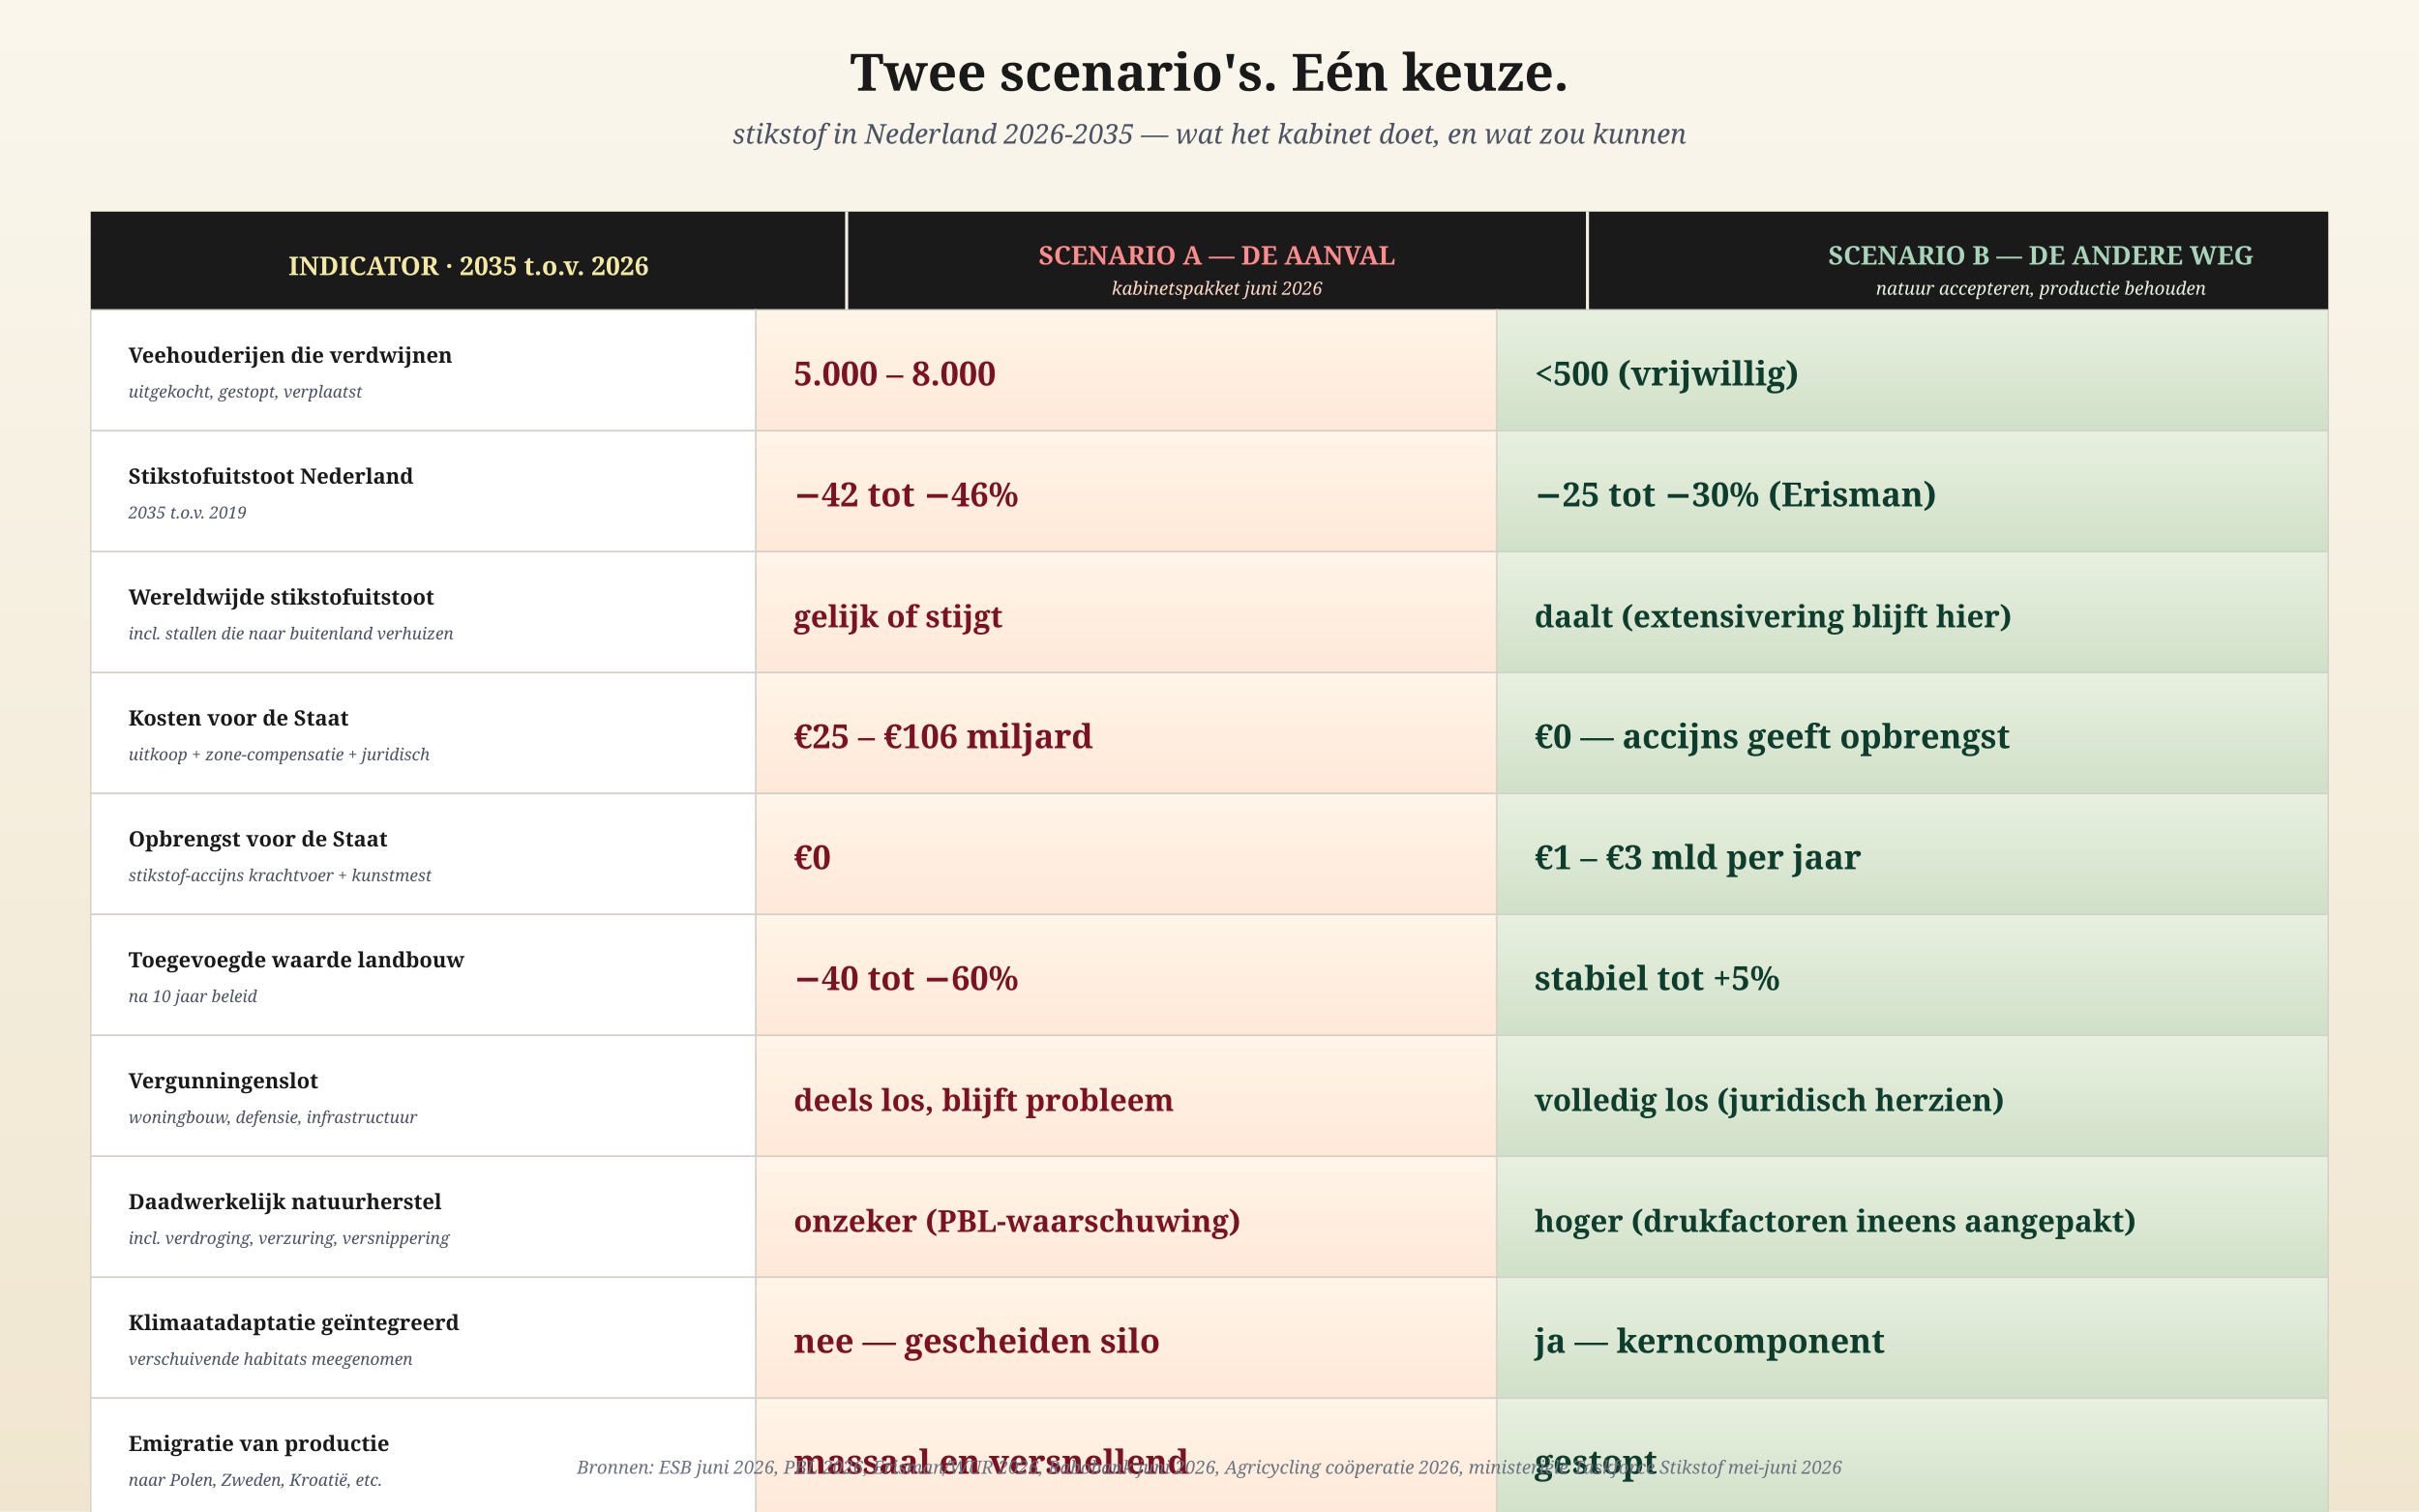
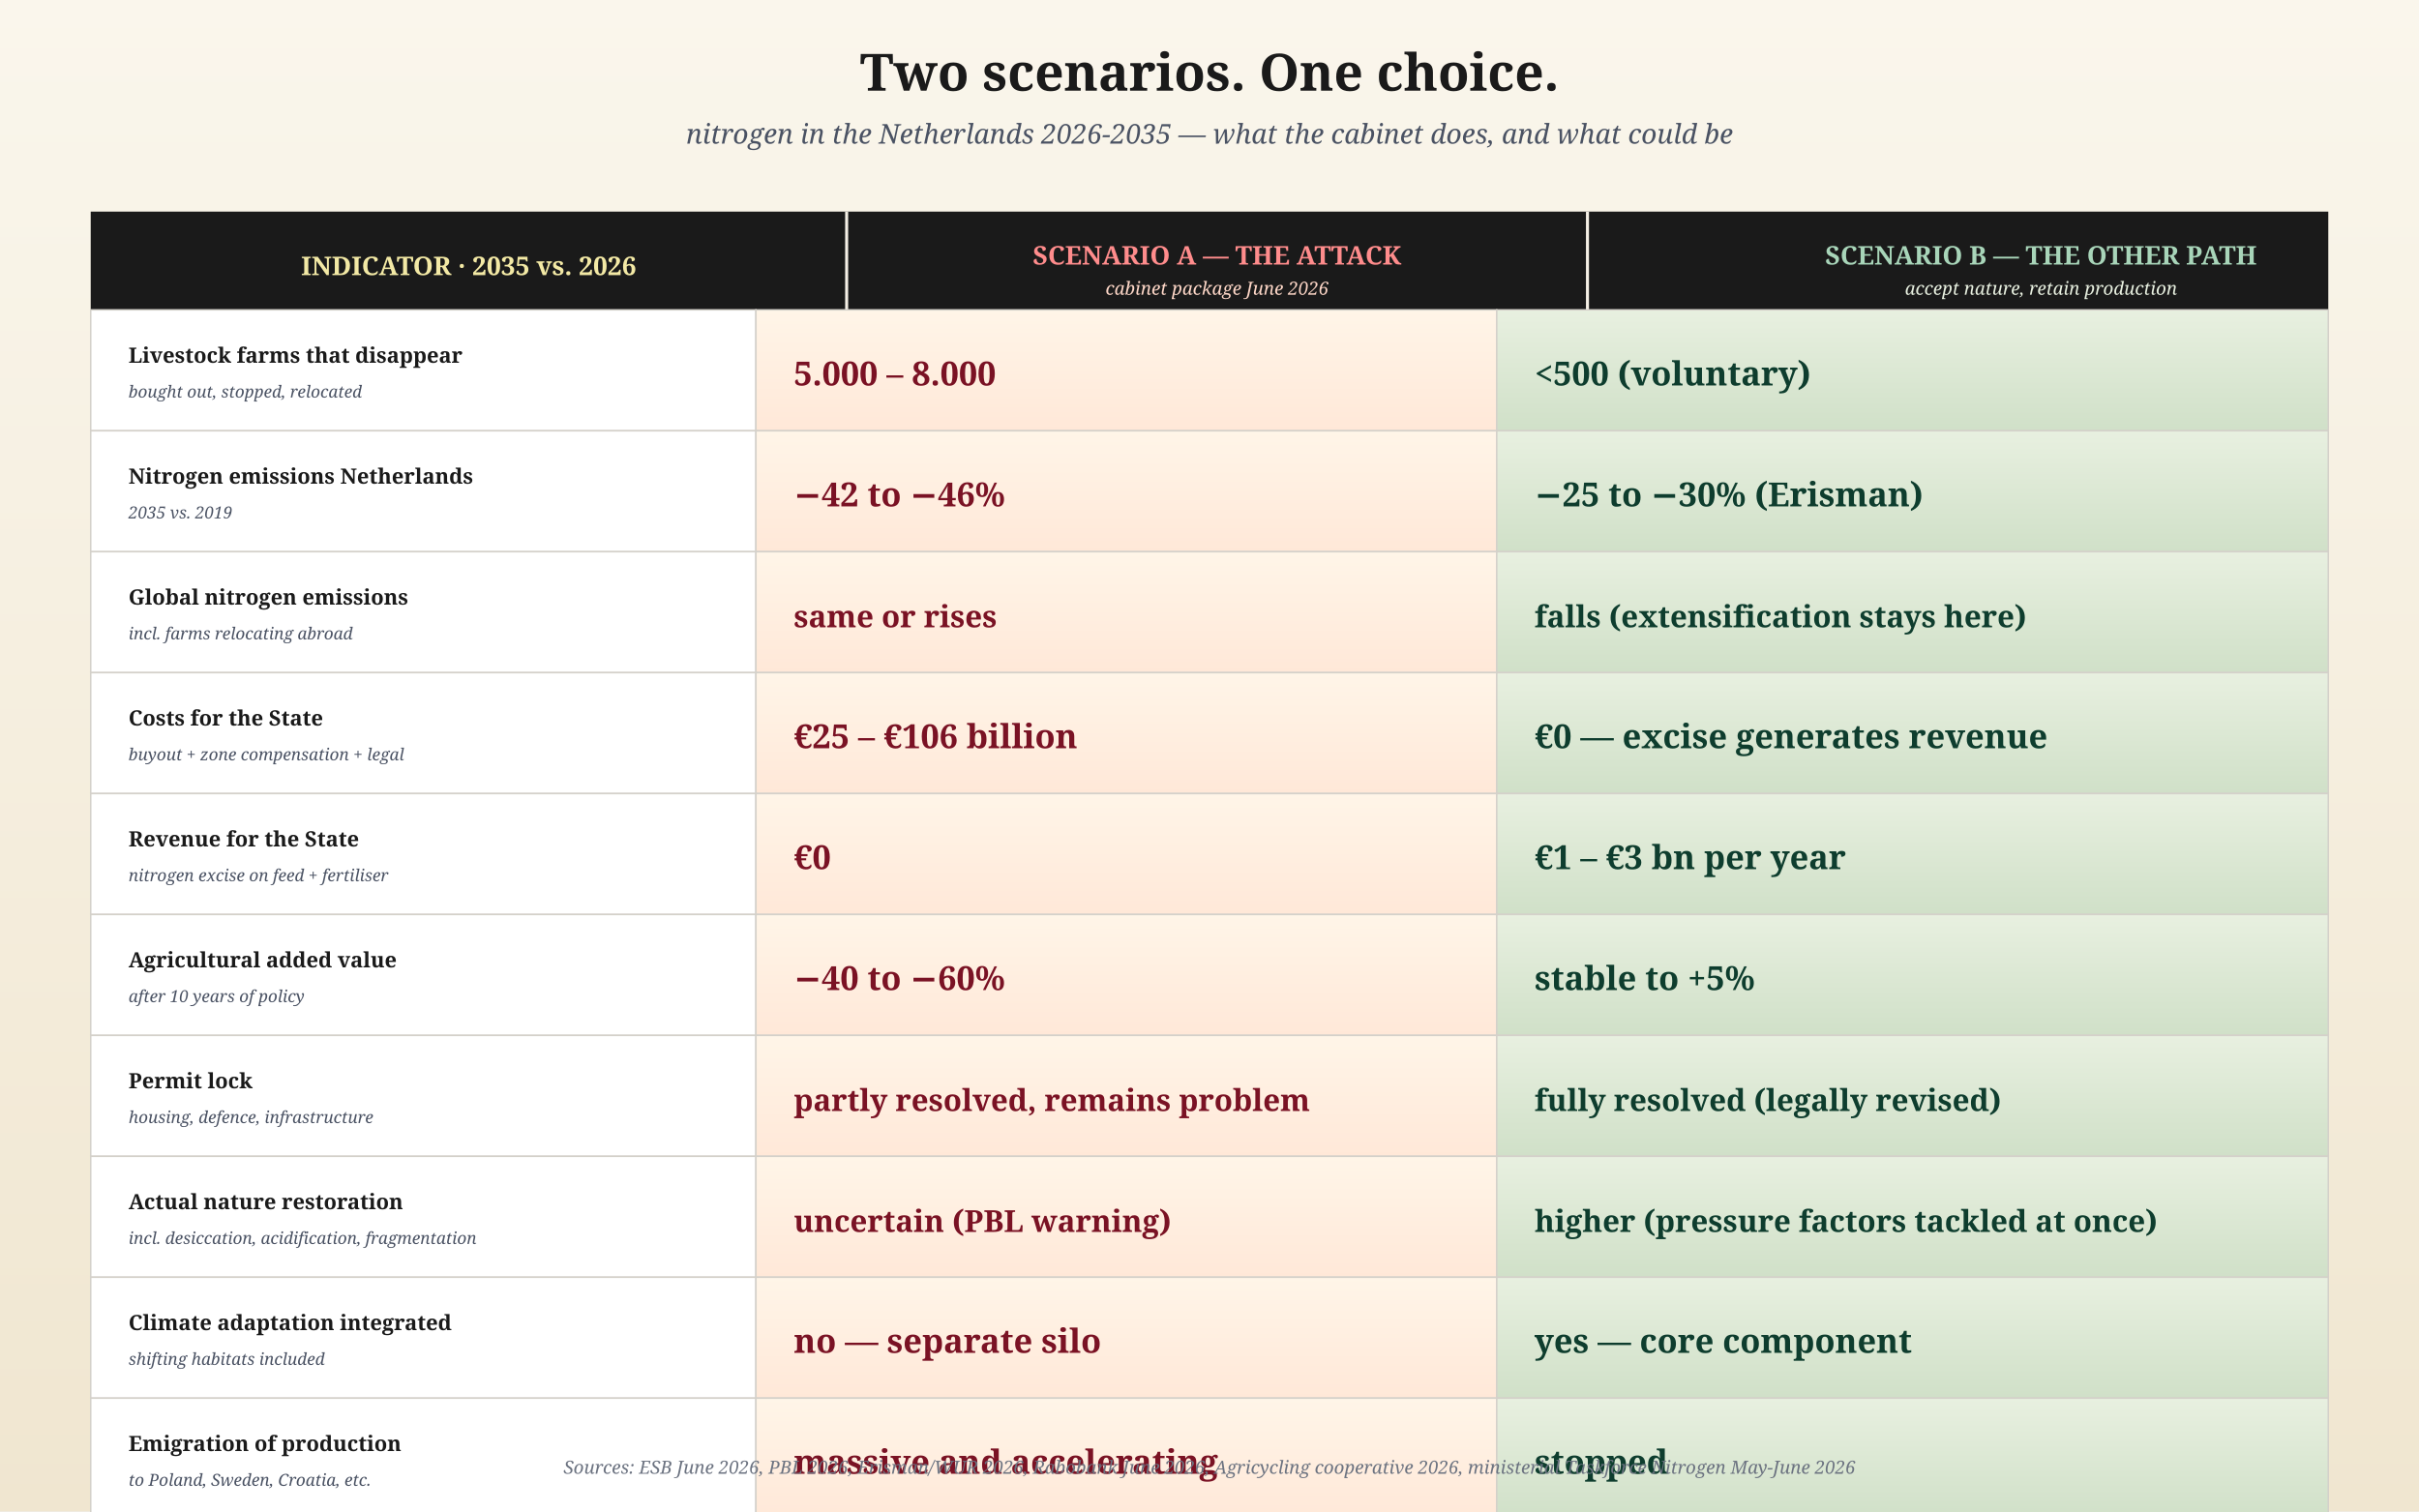
<svg xmlns="http://www.w3.org/2000/svg" viewBox="0 0 1600 1000" preserveAspectRatio="xMidYMid meet">
  <defs>
    <linearGradient id="bgT" x1="0" y1="0" x2="0" y2="1">
      <stop offset="0%" stop-color="#faf6ec" />
      <stop offset="100%" stop-color="#f0e6d0" />
    </linearGradient>
    <linearGradient id="rowA" x1="0" y1="0" x2="0" y2="1">
      <stop offset="0%" stop-color="#fff5e8" />
      <stop offset="100%" stop-color="#ffe8d8" />
    </linearGradient>
    <linearGradient id="rowB" x1="0" y1="0" x2="0" y2="1">
      <stop offset="0%" stop-color="#e8f0e0" />
      <stop offset="100%" stop-color="#d0e0c8" />
    </linearGradient>
  </defs>
  <rect width="1600" height="1000" fill="url(#bgT)" />
-   <text x="800" y="60" text-anchor="middle" font-family="Georgia, serif" font-size="34" font-weight="700" fill="#1a1a1a">Twee scenario's. Eén keuze.</text>
-   <text x="800" y="95" text-anchor="middle" font-family="Georgia, serif" font-size="18" font-style="italic" fill="#4a5263">stikstof in Nederland 2026-2035 — wat het kabinet doet, en wat zou kunnen</text>
+   <text x="800" y="60" text-anchor="middle" font-family="Georgia, serif" font-size="34" font-weight="700" fill="#1a1a1a">Two scenarios. One choice.</text>
+   <text x="800" y="95" text-anchor="middle" font-family="Georgia, serif" font-size="18" font-style="italic" fill="#4a5263">nitrogen in the Netherlands 2026-2035 — what the cabinet does, and what could be</text>
  <g transform="translate(60,140)">
    <rect width="1480" height="65" fill="#1a1a1a" />
    <line x1="500" y1="0" x2="500" y2="65" stroke="#f5f0e6" stroke-width="2" />
    <line x1="990" y1="0" x2="990" y2="65" stroke="#f5f0e6" stroke-width="2" />
-     <text x="250" y="42" text-anchor="middle" font-family="Georgia, serif" font-size="17" font-weight="700" fill="#f3e9a5">INDICATOR · 2035 t.o.v. 2026</text>
-     <text x="745" y="35" text-anchor="middle" font-family="Georgia, serif" font-size="17" font-weight="700" fill="#ff8c8c">SCENARIO A — DE AANVAL</text>
-     <text x="745" y="55" text-anchor="middle" font-family="Georgia, serif" font-size="12" font-style="italic" fill="#ffd8c8">kabinetspakket juni 2026</text>
-     <text x="1290" y="35" text-anchor="middle" font-family="Georgia, serif" font-size="17" font-weight="700" fill="#a8d5b9">SCENARIO B — DE ANDERE WEG</text>
-     <text x="1290" y="55" text-anchor="middle" font-family="Georgia, serif" font-size="12" font-style="italic" fill="#e8f0e0">natuur accepteren, productie behouden</text>
+     <text x="250" y="42" text-anchor="middle" font-family="Georgia, serif" font-size="17" font-weight="700" fill="#f3e9a5">INDICATOR · 2035 vs. 2026</text>
+     <text x="745" y="35" text-anchor="middle" font-family="Georgia, serif" font-size="17" font-weight="700" fill="#ff8c8c">SCENARIO A — THE ATTACK</text>
+     <text x="745" y="55" text-anchor="middle" font-family="Georgia, serif" font-size="12" font-style="italic" fill="#ffd8c8">cabinet package June 2026</text>
+     <text x="1290" y="35" text-anchor="middle" font-family="Georgia, serif" font-size="17" font-weight="700" fill="#a8d5b9">SCENARIO B — THE OTHER PATH</text>
+     <text x="1290" y="55" text-anchor="middle" font-family="Georgia, serif" font-size="12" font-style="italic" fill="#e8f0e0">accept nature, retain production</text>
  </g>
  <g transform="translate(60,205)">
    <g>
      <rect width="440" height="80" fill="#fff" stroke="#d4d1ca" />
      <rect x="440" width="490" height="80" fill="url(#rowA)" stroke="#d4d1ca" />
      <rect x="930" width="550" height="80" fill="url(#rowB)" stroke="#d4d1ca" />
-       <text x="25" y="35" font-family="Georgia, serif" font-size="14" font-weight="700" fill="#1a1a1a">Veehouderijen die verdwijnen</text>
-       <text x="25" y="58" font-family="Georgia, serif" font-size="11" font-style="italic" fill="#4a5263">uitgekocht, gestopt, verplaatst</text>
+       <text x="25" y="35" font-family="Georgia, serif" font-size="14" font-weight="700" fill="#1a1a1a">Livestock farms that disappear</text>
+       <text x="25" y="58" font-family="Georgia, serif" font-size="11" font-style="italic" fill="#4a5263">bought out, stopped, relocated</text>
      <text x="465" y="50" font-family="Georgia, serif" font-size="22" font-weight="700" fill="#7a1224">5.000 – 8.000</text>
-       <text x="955" y="50" font-family="Georgia, serif" font-size="22" font-weight="700" fill="#0e3d2e">&lt;500 (vrijwillig)</text>
+       <text x="955" y="50" font-family="Georgia, serif" font-size="22" font-weight="700" fill="#0e3d2e">&lt;500 (voluntary)</text>
    </g>
    <g transform="translate(0,80)">
      <rect width="440" height="80" fill="#fff" stroke="#d4d1ca" />
      <rect x="440" width="490" height="80" fill="url(#rowA)" stroke="#d4d1ca" />
      <rect x="930" width="550" height="80" fill="url(#rowB)" stroke="#d4d1ca" />
-       <text x="25" y="35" font-family="Georgia, serif" font-size="14" font-weight="700" fill="#1a1a1a">Stikstofuitstoot Nederland</text>
-       <text x="25" y="58" font-family="Georgia, serif" font-size="11" font-style="italic" fill="#4a5263">2035 t.o.v. 2019</text>
-       <text x="465" y="50" font-family="Georgia, serif" font-size="22" font-weight="700" fill="#7a1224">−42 tot −46%</text>
-       <text x="955" y="50" font-family="Georgia, serif" font-size="22" font-weight="700" fill="#0e3d2e">−25 tot −30% (Erisman)</text>
+       <text x="25" y="35" font-family="Georgia, serif" font-size="14" font-weight="700" fill="#1a1a1a">Nitrogen emissions Netherlands</text>
+       <text x="25" y="58" font-family="Georgia, serif" font-size="11" font-style="italic" fill="#4a5263">2035 vs. 2019</text>
+       <text x="465" y="50" font-family="Georgia, serif" font-size="22" font-weight="700" fill="#7a1224">−42 to −46%</text>
+       <text x="955" y="50" font-family="Georgia, serif" font-size="22" font-weight="700" fill="#0e3d2e">−25 to −30% (Erisman)</text>
    </g>
    <g transform="translate(0,160)">
      <rect width="440" height="80" fill="#fff" stroke="#d4d1ca" />
      <rect x="440" width="490" height="80" fill="url(#rowA)" stroke="#d4d1ca" />
      <rect x="930" width="550" height="80" fill="url(#rowB)" stroke="#d4d1ca" />
-       <text x="25" y="35" font-family="Georgia, serif" font-size="14" font-weight="700" fill="#1a1a1a">Wereldwijde stikstofuitstoot</text>
-       <text x="25" y="58" font-family="Georgia, serif" font-size="11" font-style="italic" fill="#4a5263">incl. stallen die naar buitenland verhuizen</text>
-       <text x="465" y="50" font-family="Georgia, serif" font-size="20" font-weight="700" fill="#7a1224">gelijk of stijgt</text>
-       <text x="955" y="50" font-family="Georgia, serif" font-size="20" font-weight="700" fill="#0e3d2e">daalt (extensivering blijft hier)</text>
+       <text x="25" y="35" font-family="Georgia, serif" font-size="14" font-weight="700" fill="#1a1a1a">Global nitrogen emissions</text>
+       <text x="25" y="58" font-family="Georgia, serif" font-size="11" font-style="italic" fill="#4a5263">incl. farms relocating abroad</text>
+       <text x="465" y="50" font-family="Georgia, serif" font-size="20" font-weight="700" fill="#7a1224">same or rises</text>
+       <text x="955" y="50" font-family="Georgia, serif" font-size="20" font-weight="700" fill="#0e3d2e">falls (extensification stays here)</text>
    </g>
    <g transform="translate(0,240)">
      <rect width="440" height="80" fill="#fff" stroke="#d4d1ca" />
      <rect x="440" width="490" height="80" fill="url(#rowA)" stroke="#d4d1ca" />
      <rect x="930" width="550" height="80" fill="url(#rowB)" stroke="#d4d1ca" />
-       <text x="25" y="35" font-family="Georgia, serif" font-size="14" font-weight="700" fill="#1a1a1a">Kosten voor de Staat</text>
-       <text x="25" y="58" font-family="Georgia, serif" font-size="11" font-style="italic" fill="#4a5263">uitkoop + zone-compensatie + juridisch</text>
-       <text x="465" y="50" font-family="Georgia, serif" font-size="22" font-weight="700" fill="#7a1224">€25 – €106 miljard</text>
-       <text x="955" y="50" font-family="Georgia, serif" font-size="22" font-weight="700" fill="#0e3d2e">€0 — accijns geeft opbrengst</text>
+       <text x="25" y="35" font-family="Georgia, serif" font-size="14" font-weight="700" fill="#1a1a1a">Costs for the State</text>
+       <text x="25" y="58" font-family="Georgia, serif" font-size="11" font-style="italic" fill="#4a5263">buyout + zone compensation + legal</text>
+       <text x="465" y="50" font-family="Georgia, serif" font-size="22" font-weight="700" fill="#7a1224">€25 – €106 billion</text>
+       <text x="955" y="50" font-family="Georgia, serif" font-size="22" font-weight="700" fill="#0e3d2e">€0 — excise generates revenue</text>
    </g>
    <g transform="translate(0,320)">
      <rect width="440" height="80" fill="#fff" stroke="#d4d1ca" />
      <rect x="440" width="490" height="80" fill="url(#rowA)" stroke="#d4d1ca" />
      <rect x="930" width="550" height="80" fill="url(#rowB)" stroke="#d4d1ca" />
-       <text x="25" y="35" font-family="Georgia, serif" font-size="14" font-weight="700" fill="#1a1a1a">Opbrengst voor de Staat</text>
-       <text x="25" y="58" font-family="Georgia, serif" font-size="11" font-style="italic" fill="#4a5263">stikstof-accijns krachtvoer + kunstmest</text>
+       <text x="25" y="35" font-family="Georgia, serif" font-size="14" font-weight="700" fill="#1a1a1a">Revenue for the State</text>
+       <text x="25" y="58" font-family="Georgia, serif" font-size="11" font-style="italic" fill="#4a5263">nitrogen excise on feed + fertiliser</text>
      <text x="465" y="50" font-family="Georgia, serif" font-size="22" font-weight="700" fill="#7a1224">€0</text>
-       <text x="955" y="50" font-family="Georgia, serif" font-size="22" font-weight="700" fill="#0e3d2e">€1 – €3 mld per jaar</text>
+       <text x="955" y="50" font-family="Georgia, serif" font-size="22" font-weight="700" fill="#0e3d2e">€1 – €3 bn per year</text>
    </g>
    <g transform="translate(0,400)">
      <rect width="440" height="80" fill="#fff" stroke="#d4d1ca" />
      <rect x="440" width="490" height="80" fill="url(#rowA)" stroke="#d4d1ca" />
      <rect x="930" width="550" height="80" fill="url(#rowB)" stroke="#d4d1ca" />
-       <text x="25" y="35" font-family="Georgia, serif" font-size="14" font-weight="700" fill="#1a1a1a">Toegevoegde waarde landbouw</text>
-       <text x="25" y="58" font-family="Georgia, serif" font-size="11" font-style="italic" fill="#4a5263">na 10 jaar beleid</text>
-       <text x="465" y="50" font-family="Georgia, serif" font-size="22" font-weight="700" fill="#7a1224">−40 tot −60%</text>
-       <text x="955" y="50" font-family="Georgia, serif" font-size="22" font-weight="700" fill="#0e3d2e">stabiel tot +5%</text>
+       <text x="25" y="35" font-family="Georgia, serif" font-size="14" font-weight="700" fill="#1a1a1a">Agricultural added value</text>
+       <text x="25" y="58" font-family="Georgia, serif" font-size="11" font-style="italic" fill="#4a5263">after 10 years of policy</text>
+       <text x="465" y="50" font-family="Georgia, serif" font-size="22" font-weight="700" fill="#7a1224">−40 to −60%</text>
+       <text x="955" y="50" font-family="Georgia, serif" font-size="22" font-weight="700" fill="#0e3d2e">stable to +5%</text>
    </g>
    <g transform="translate(0,480)">
      <rect width="440" height="80" fill="#fff" stroke="#d4d1ca" />
      <rect x="440" width="490" height="80" fill="url(#rowA)" stroke="#d4d1ca" />
      <rect x="930" width="550" height="80" fill="url(#rowB)" stroke="#d4d1ca" />
-       <text x="25" y="35" font-family="Georgia, serif" font-size="14" font-weight="700" fill="#1a1a1a">Vergunningenslot</text>
-       <text x="25" y="58" font-family="Georgia, serif" font-size="11" font-style="italic" fill="#4a5263">woningbouw, defensie, infrastructuur</text>
-       <text x="465" y="50" font-family="Georgia, serif" font-size="20" font-weight="700" fill="#7a1224">deels los, blijft probleem</text>
-       <text x="955" y="50" font-family="Georgia, serif" font-size="20" font-weight="700" fill="#0e3d2e">volledig los (juridisch herzien)</text>
+       <text x="25" y="35" font-family="Georgia, serif" font-size="14" font-weight="700" fill="#1a1a1a">Permit lock</text>
+       <text x="25" y="58" font-family="Georgia, serif" font-size="11" font-style="italic" fill="#4a5263">housing, defence, infrastructure</text>
+       <text x="465" y="50" font-family="Georgia, serif" font-size="20" font-weight="700" fill="#7a1224">partly resolved, remains problem</text>
+       <text x="955" y="50" font-family="Georgia, serif" font-size="20" font-weight="700" fill="#0e3d2e">fully resolved (legally revised)</text>
    </g>
    <g transform="translate(0,560)">
      <rect width="440" height="80" fill="#fff" stroke="#d4d1ca" />
      <rect x="440" width="490" height="80" fill="url(#rowA)" stroke="#d4d1ca" />
      <rect x="930" width="550" height="80" fill="url(#rowB)" stroke="#d4d1ca" />
-       <text x="25" y="35" font-family="Georgia, serif" font-size="14" font-weight="700" fill="#1a1a1a">Daadwerkelijk natuurherstel</text>
-       <text x="25" y="58" font-family="Georgia, serif" font-size="11" font-style="italic" fill="#4a5263">incl. verdroging, verzuring, versnippering</text>
-       <text x="465" y="50" font-family="Georgia, serif" font-size="20" font-weight="700" fill="#7a1224">onzeker (PBL-waarschuwing)</text>
-       <text x="955" y="50" font-family="Georgia, serif" font-size="20" font-weight="700" fill="#0e3d2e">hoger (drukfactoren ineens aangepakt)</text>
+       <text x="25" y="35" font-family="Georgia, serif" font-size="14" font-weight="700" fill="#1a1a1a">Actual nature restoration</text>
+       <text x="25" y="58" font-family="Georgia, serif" font-size="11" font-style="italic" fill="#4a5263">incl. desiccation, acidification, fragmentation</text>
+       <text x="465" y="50" font-family="Georgia, serif" font-size="20" font-weight="700" fill="#7a1224">uncertain (PBL warning)</text>
+       <text x="955" y="50" font-family="Georgia, serif" font-size="20" font-weight="700" fill="#0e3d2e">higher (pressure factors tackled at once)</text>
    </g>
    <g transform="translate(0,640)">
      <rect width="440" height="80" fill="#fff" stroke="#d4d1ca" />
      <rect x="440" width="490" height="80" fill="url(#rowA)" stroke="#d4d1ca" />
      <rect x="930" width="550" height="80" fill="url(#rowB)" stroke="#d4d1ca" />
-       <text x="25" y="35" font-family="Georgia, serif" font-size="14" font-weight="700" fill="#1a1a1a">Klimaatadaptatie geïntegreerd</text>
-       <text x="25" y="58" font-family="Georgia, serif" font-size="11" font-style="italic" fill="#4a5263">verschuivende habitats meegenomen</text>
-       <text x="465" y="50" font-family="Georgia, serif" font-size="22" font-weight="700" fill="#7a1224">nee — gescheiden silo</text>
-       <text x="955" y="50" font-family="Georgia, serif" font-size="22" font-weight="700" fill="#0e3d2e">ja — kerncomponent</text>
+       <text x="25" y="35" font-family="Georgia, serif" font-size="14" font-weight="700" fill="#1a1a1a">Climate adaptation integrated</text>
+       <text x="25" y="58" font-family="Georgia, serif" font-size="11" font-style="italic" fill="#4a5263">shifting habitats included</text>
+       <text x="465" y="50" font-family="Georgia, serif" font-size="22" font-weight="700" fill="#7a1224">no — separate silo</text>
+       <text x="955" y="50" font-family="Georgia, serif" font-size="22" font-weight="700" fill="#0e3d2e">yes — core component</text>
    </g>
    <g transform="translate(0,720)">
      <rect width="440" height="80" fill="#fff" stroke="#d4d1ca" />
      <rect x="440" width="490" height="80" fill="url(#rowA)" stroke="#d4d1ca" />
      <rect x="930" width="550" height="80" fill="url(#rowB)" stroke="#d4d1ca" />
-       <text x="25" y="35" font-family="Georgia, serif" font-size="14" font-weight="700" fill="#1a1a1a">Emigratie van productie</text>
-       <text x="25" y="58" font-family="Georgia, serif" font-size="11" font-style="italic" fill="#4a5263">naar Polen, Zweden, Kroatië, etc.</text>
-       <text x="465" y="50" font-family="Georgia, serif" font-size="22" font-weight="700" fill="#7a1224">massaal en versnellend</text>
-       <text x="955" y="50" font-family="Georgia, serif" font-size="22" font-weight="700" fill="#0e3d2e">gestopt</text>
+       <text x="25" y="35" font-family="Georgia, serif" font-size="14" font-weight="700" fill="#1a1a1a">Emigration of production</text>
+       <text x="25" y="58" font-family="Georgia, serif" font-size="11" font-style="italic" fill="#4a5263">to Poland, Sweden, Croatia, etc.</text>
+       <text x="465" y="50" font-family="Georgia, serif" font-size="22" font-weight="700" fill="#7a1224">massive and accelerating</text>
+       <text x="955" y="50" font-family="Georgia, serif" font-size="22" font-weight="700" fill="#0e3d2e">stopped</text>
    </g>
  </g>
-   <text x="800" y="975" text-anchor="middle" font-family="Georgia, serif" font-size="12" font-style="italic" fill="#6b7280">Bronnen: ESB juni 2026, PBL 2026, Erisman/WUR 2026, Rabobank juni 2026, Agricycling coöperatie 2026, ministeriële Taskforce Stikstof mei-juni 2026</text>
+   <text x="800" y="975" text-anchor="middle" font-family="Georgia, serif" font-size="12" font-style="italic" fill="#6b7280">Sources: ESB June 2026, PBL 2026, Erisman/WUR 2026, Rabobank June 2026, Agricycling cooperative 2026, ministerial Taskforce Nitrogen May-June 2026</text>
</svg>
